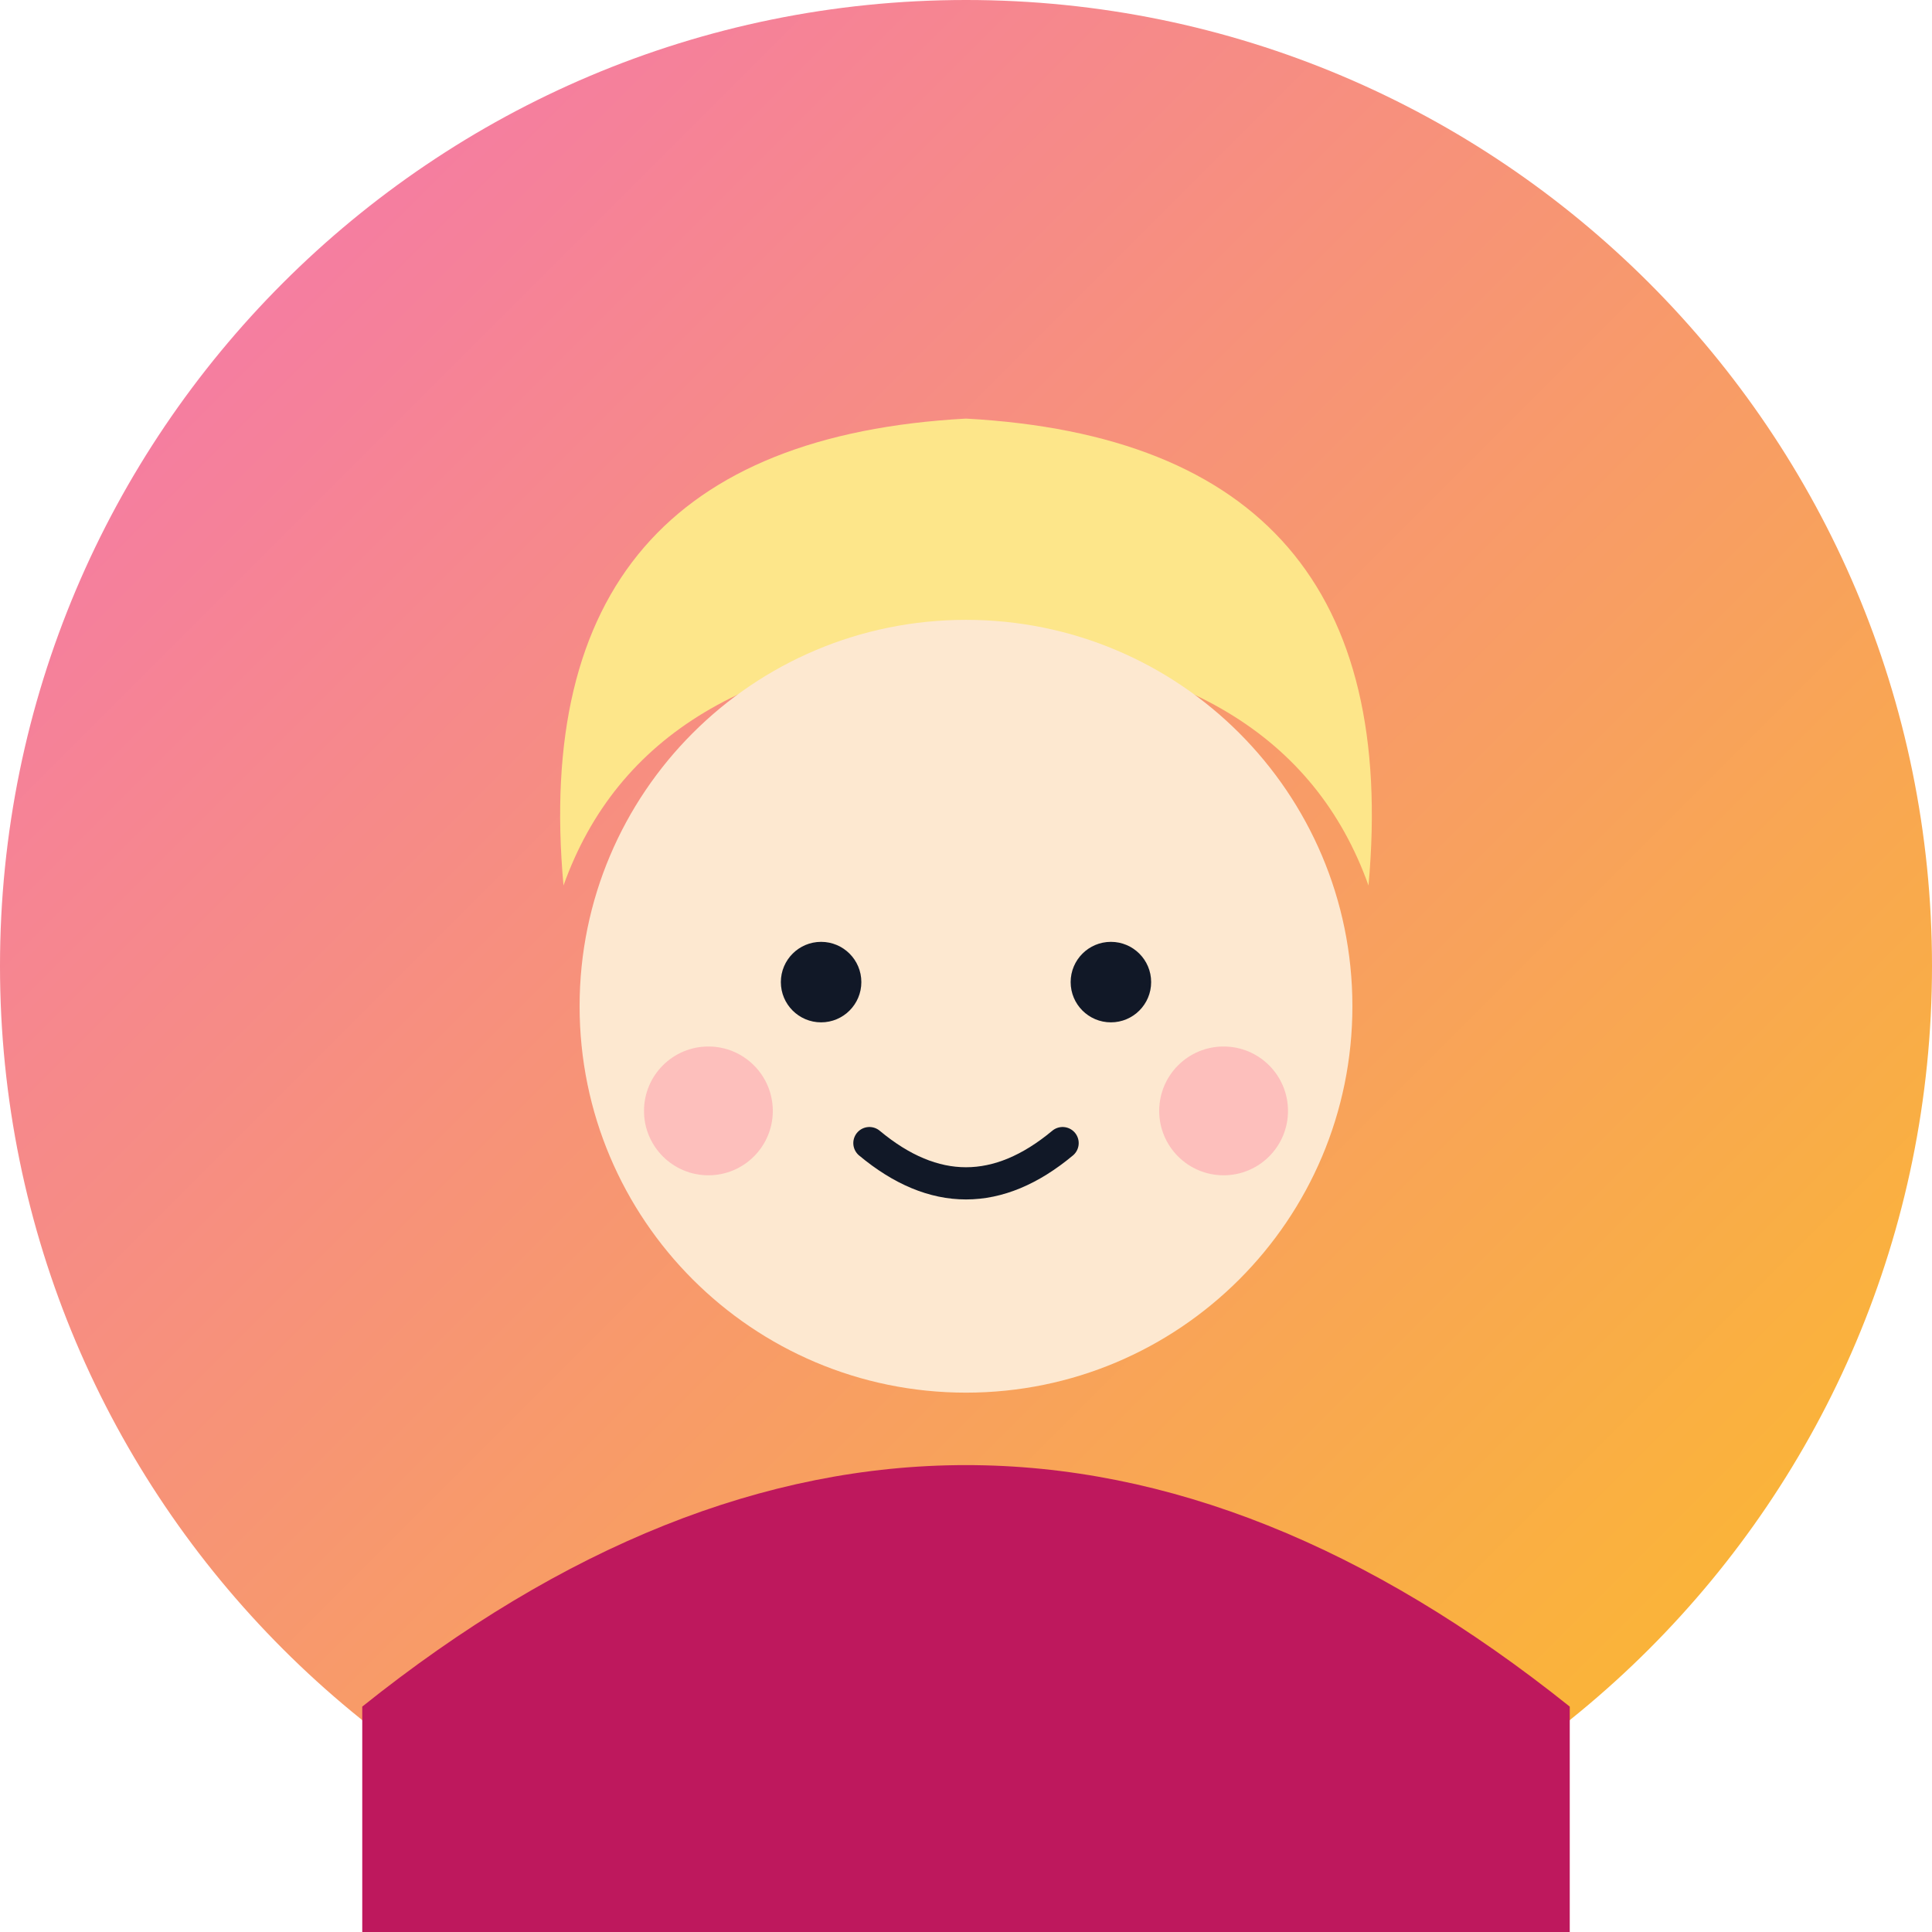
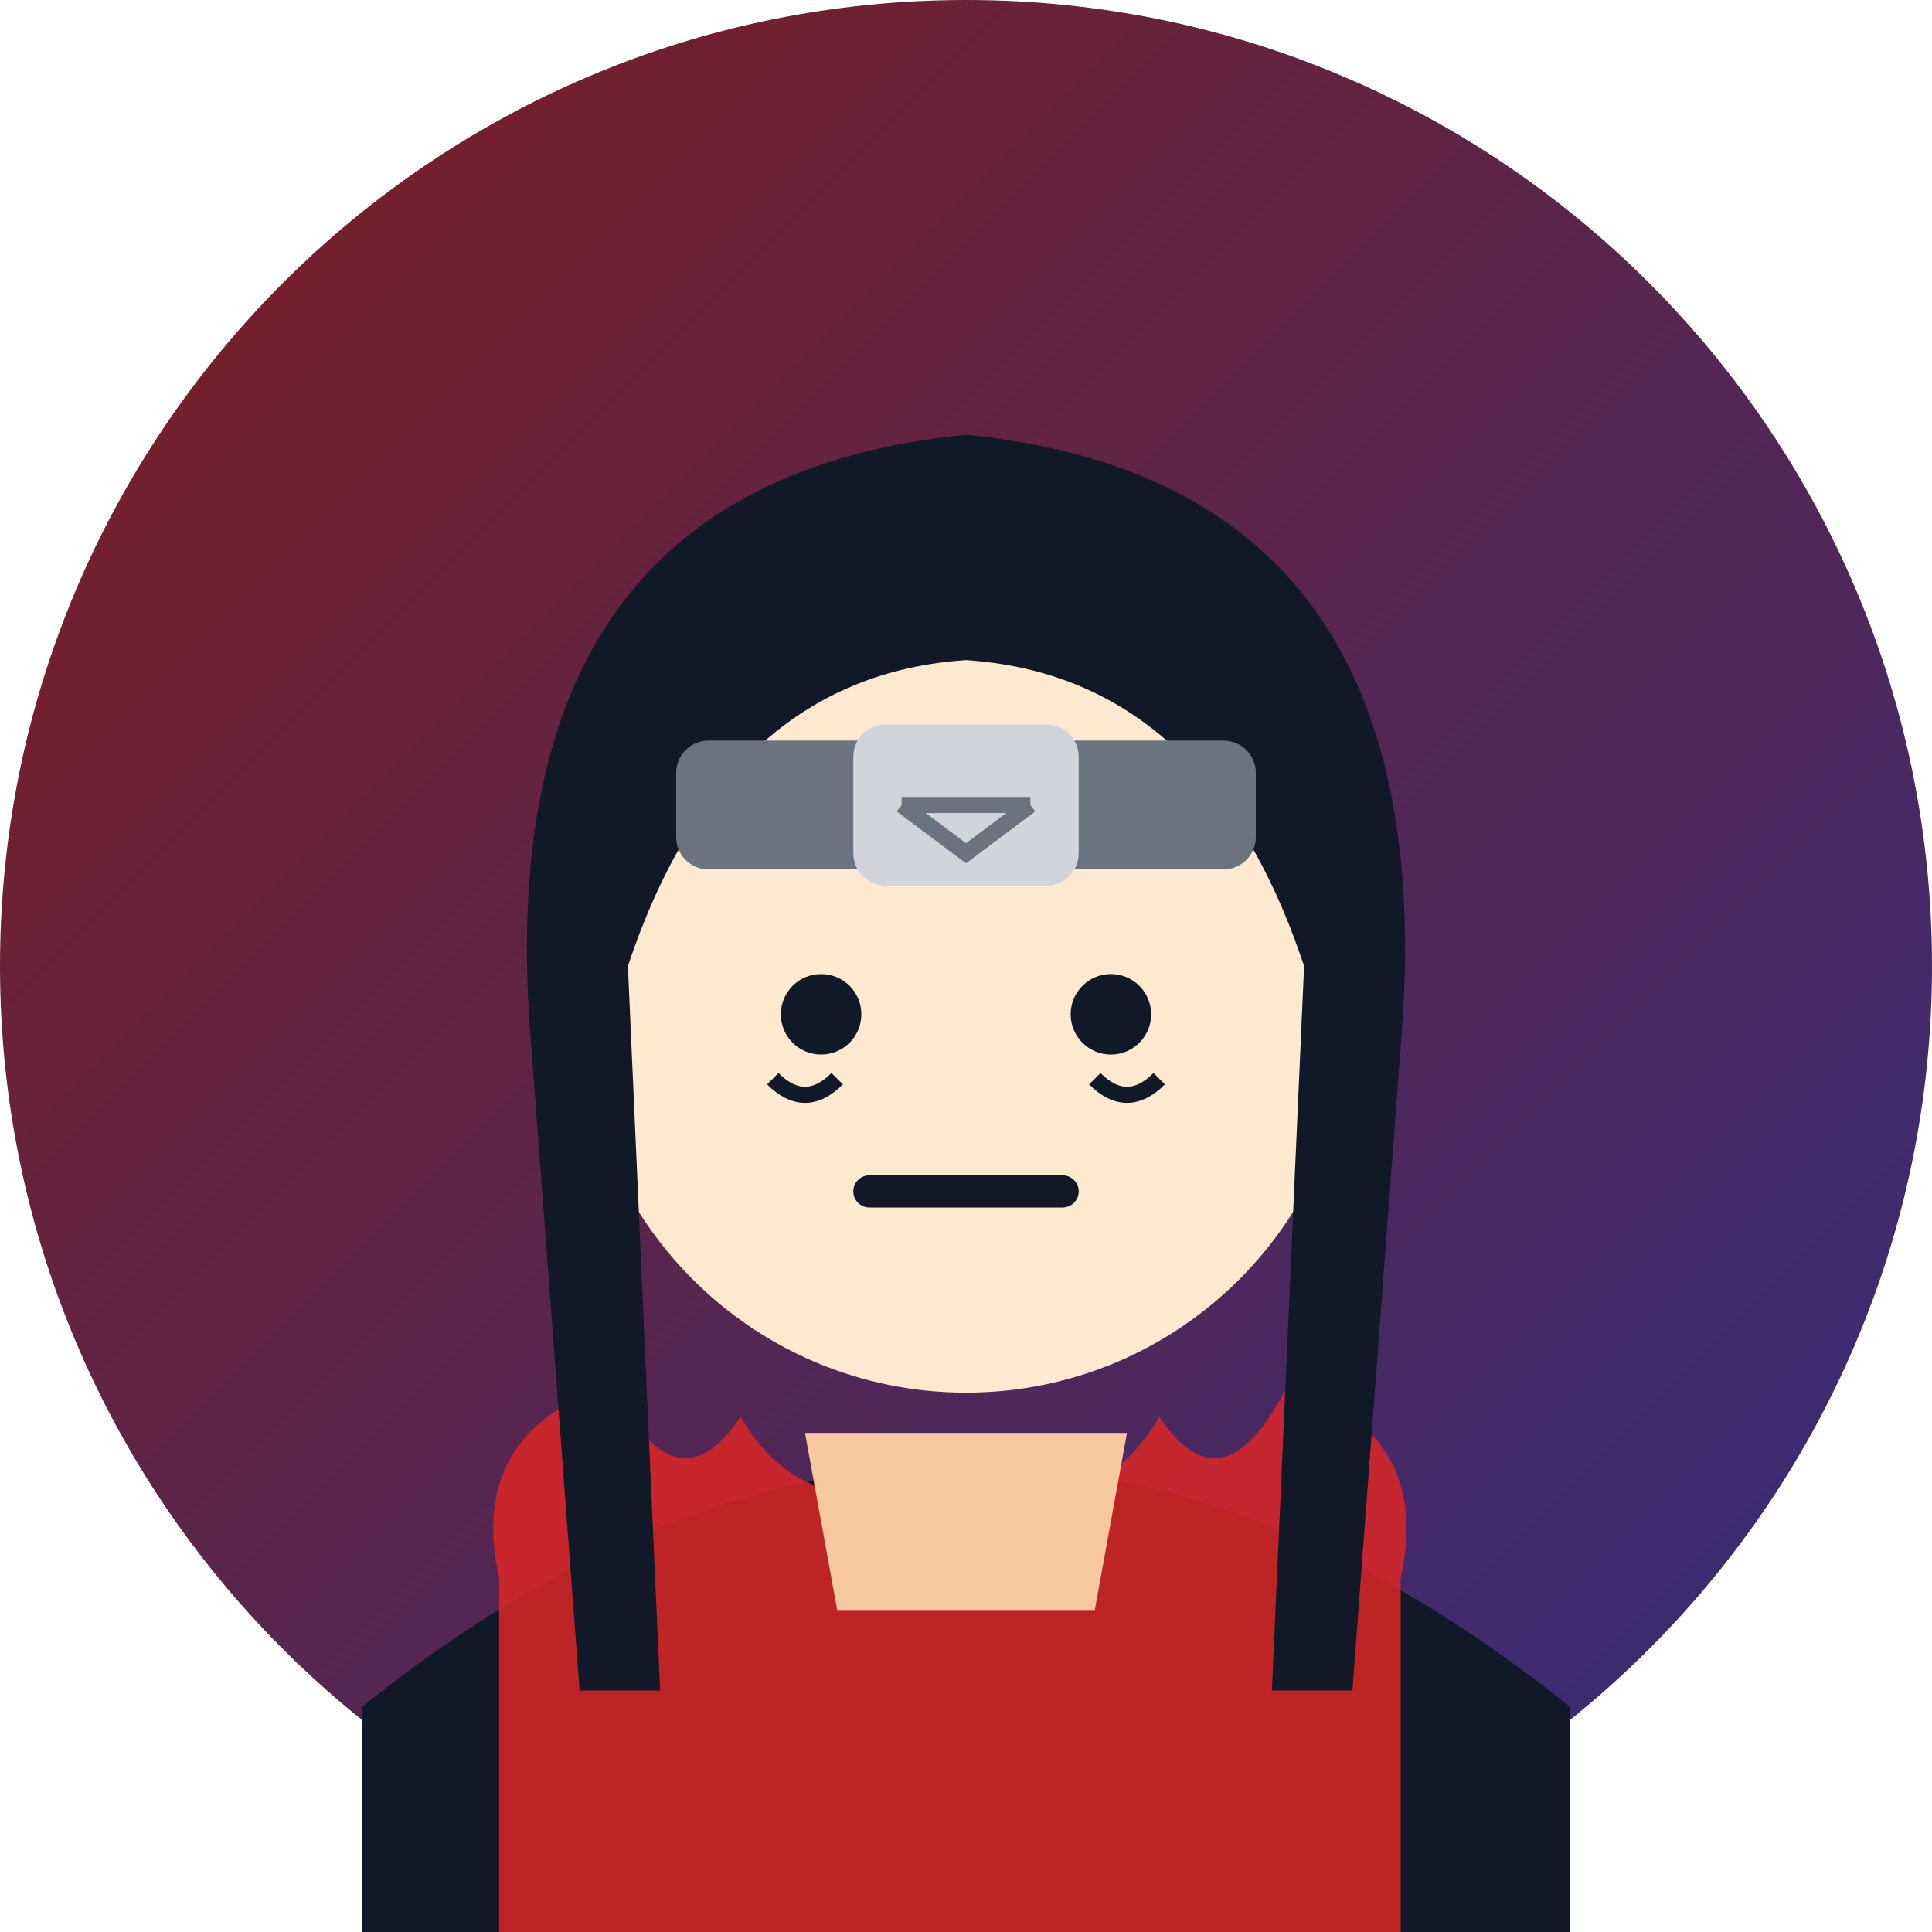
- <svg xmlns="http://www.w3.org/2000/svg" viewBox="0 0 240 240" role="img" aria-label="Luna avatar">
+ <svg xmlns="http://www.w3.org/2000/svg" viewBox="0 0 240 240" role="img" aria-label="Itachi Uchiha character">
  <defs>
-     <linearGradient id="g" x1="0" y1="0" x2="1" y2="1">
-       <stop offset="0" stop-color="#f472b6" />
-       <stop offset="1" stop-color="#fbbf24" />
+     <linearGradient id="g4" x1="0" y1="0" x2="1" y2="1">
+       <stop offset="0" stop-color="#7f1d1d" />
+       <stop offset="1" stop-color="#312e81" />
    </linearGradient>
  </defs>
-   <circle cx="120" cy="120" r="120" fill="url(#g)" />
-   <path d="M70 110 Q65 55 120 52 Q175 55 170 110 Q160 82 120 80 Q80 82 70 110Z" fill="#fde68a" />
-   <path d="M45 212 Q120 152 195 212 L195 240 L45 240 Z" fill="#be185d" />
+   <circle cx="120" cy="120" r="120" fill="url(#g4)" />
+   <path d="M45 212 Q120 152 195 212 L195 240 L45 240 Z" fill="#111827" />
+   <path d="M62 196 Q58 178 76 172 Q84 188 92 176 Q100 190 118 184 Q136 190 144 176 Q152 188 160 172 Q178 178 174 196 L174 240 L62 240 Z" fill="#dc2626" opacity="0.85" />
+   <path d="M100 178 L140 178 L136 200 L104 200 Z" fill="#f6c89f" />
  <circle cx="120" cy="125" r="48" fill="#fde8d0" />
-   <circle cx="102" cy="122" r="5" fill="#111827" />
-   <circle cx="138" cy="122" r="5" fill="#111827" />
-   <path d="M108 142 Q120 152 132 142" stroke="#111827" stroke-width="4" fill="none" stroke-linecap="round" />
-   <circle cx="88" cy="138" r="8" fill="#fda4af" opacity="0.6" />
-   <circle cx="152" cy="138" r="8" fill="#fda4af" opacity="0.6" />
+   <path d="M66 130 Q60 60 120 54 Q180 60 174 130 L168 210 L158 210 L162 120 Q150 84 120 82 Q90 84 78 120 L82 210 L72 210 Z" fill="#111827" />
+   <rect x="84" y="92" width="72" height="16" rx="4" fill="#6b7280" />
+   <rect x="106" y="90" width="28" height="20" rx="4" fill="#d1d5db" />
+   <path d="M112 100 L128 100 M112 100 L120 106 L128 100" stroke="#6b7280" stroke-width="2" fill="none" />
+   <circle cx="102" cy="126" r="5" fill="#111827" />
+   <circle cx="138" cy="126" r="5" fill="#111827" />
+   <path d="M96 134 Q100 138 104 134" stroke="#111827" stroke-width="2" fill="none" />
+   <path d="M136 134 Q140 138 144 134" stroke="#111827" stroke-width="2" fill="none" />
+   <path d="M108 148 L132 148" stroke="#111827" stroke-width="4" stroke-linecap="round" />
</svg>
